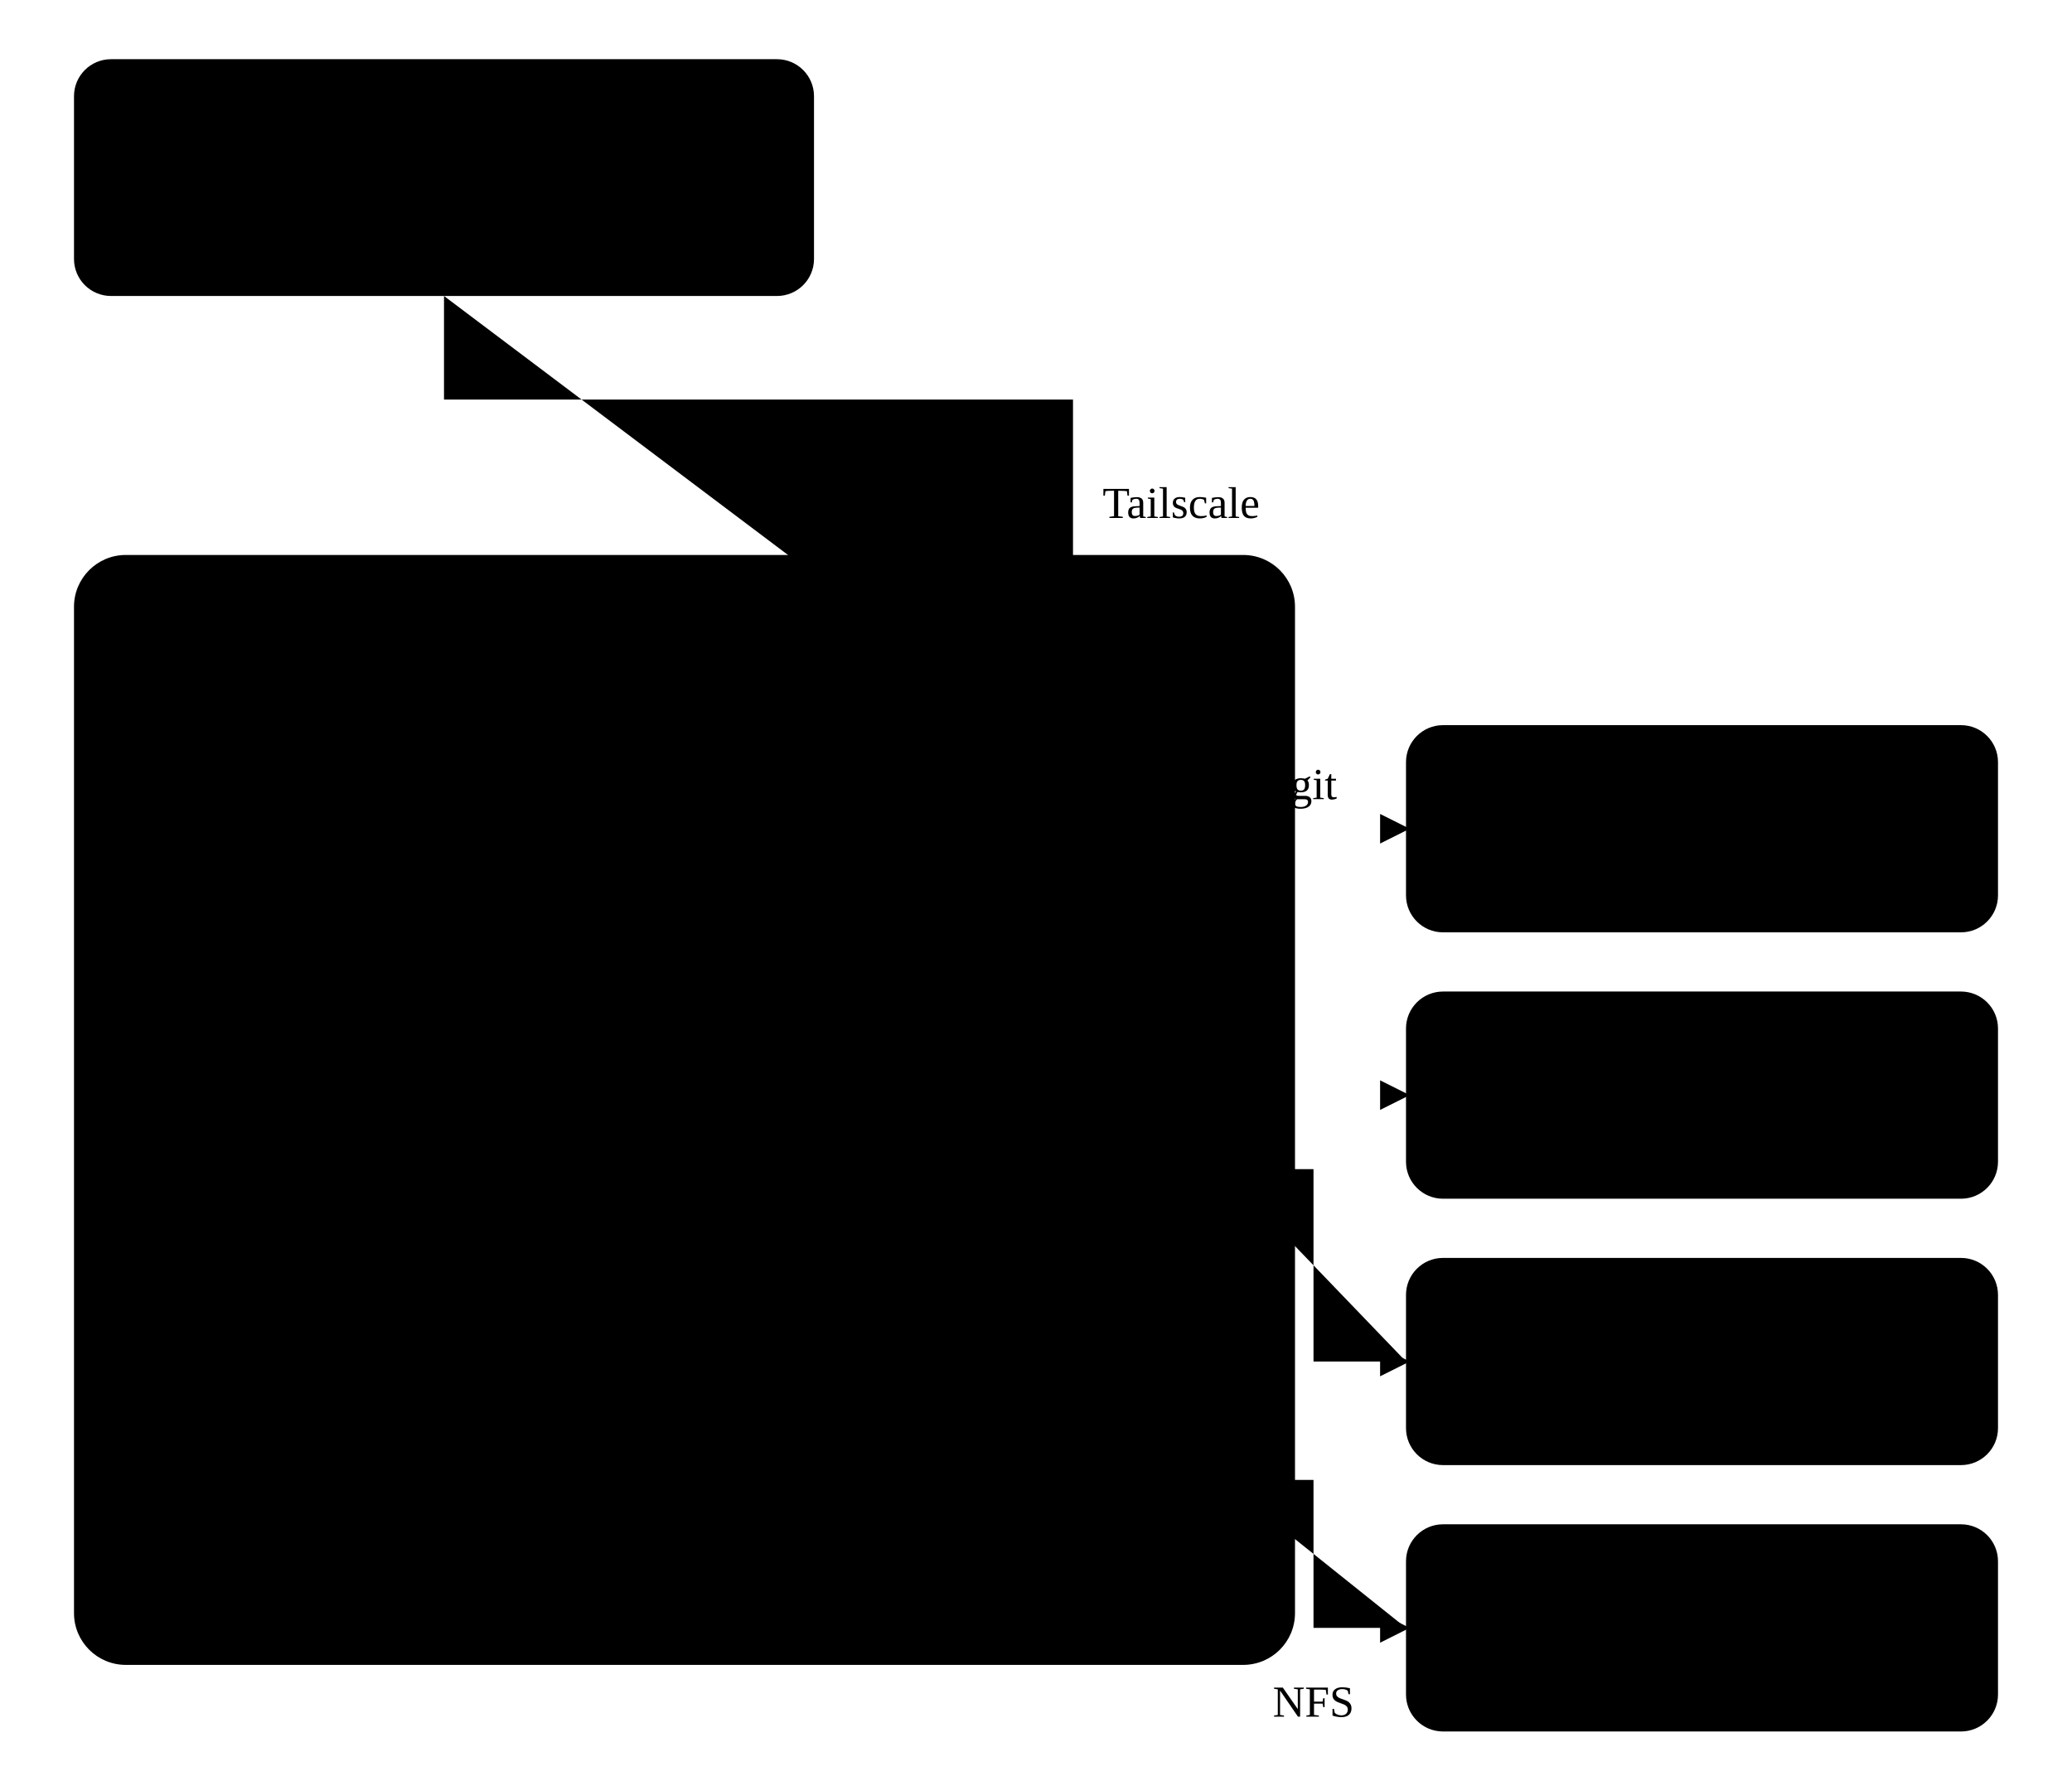
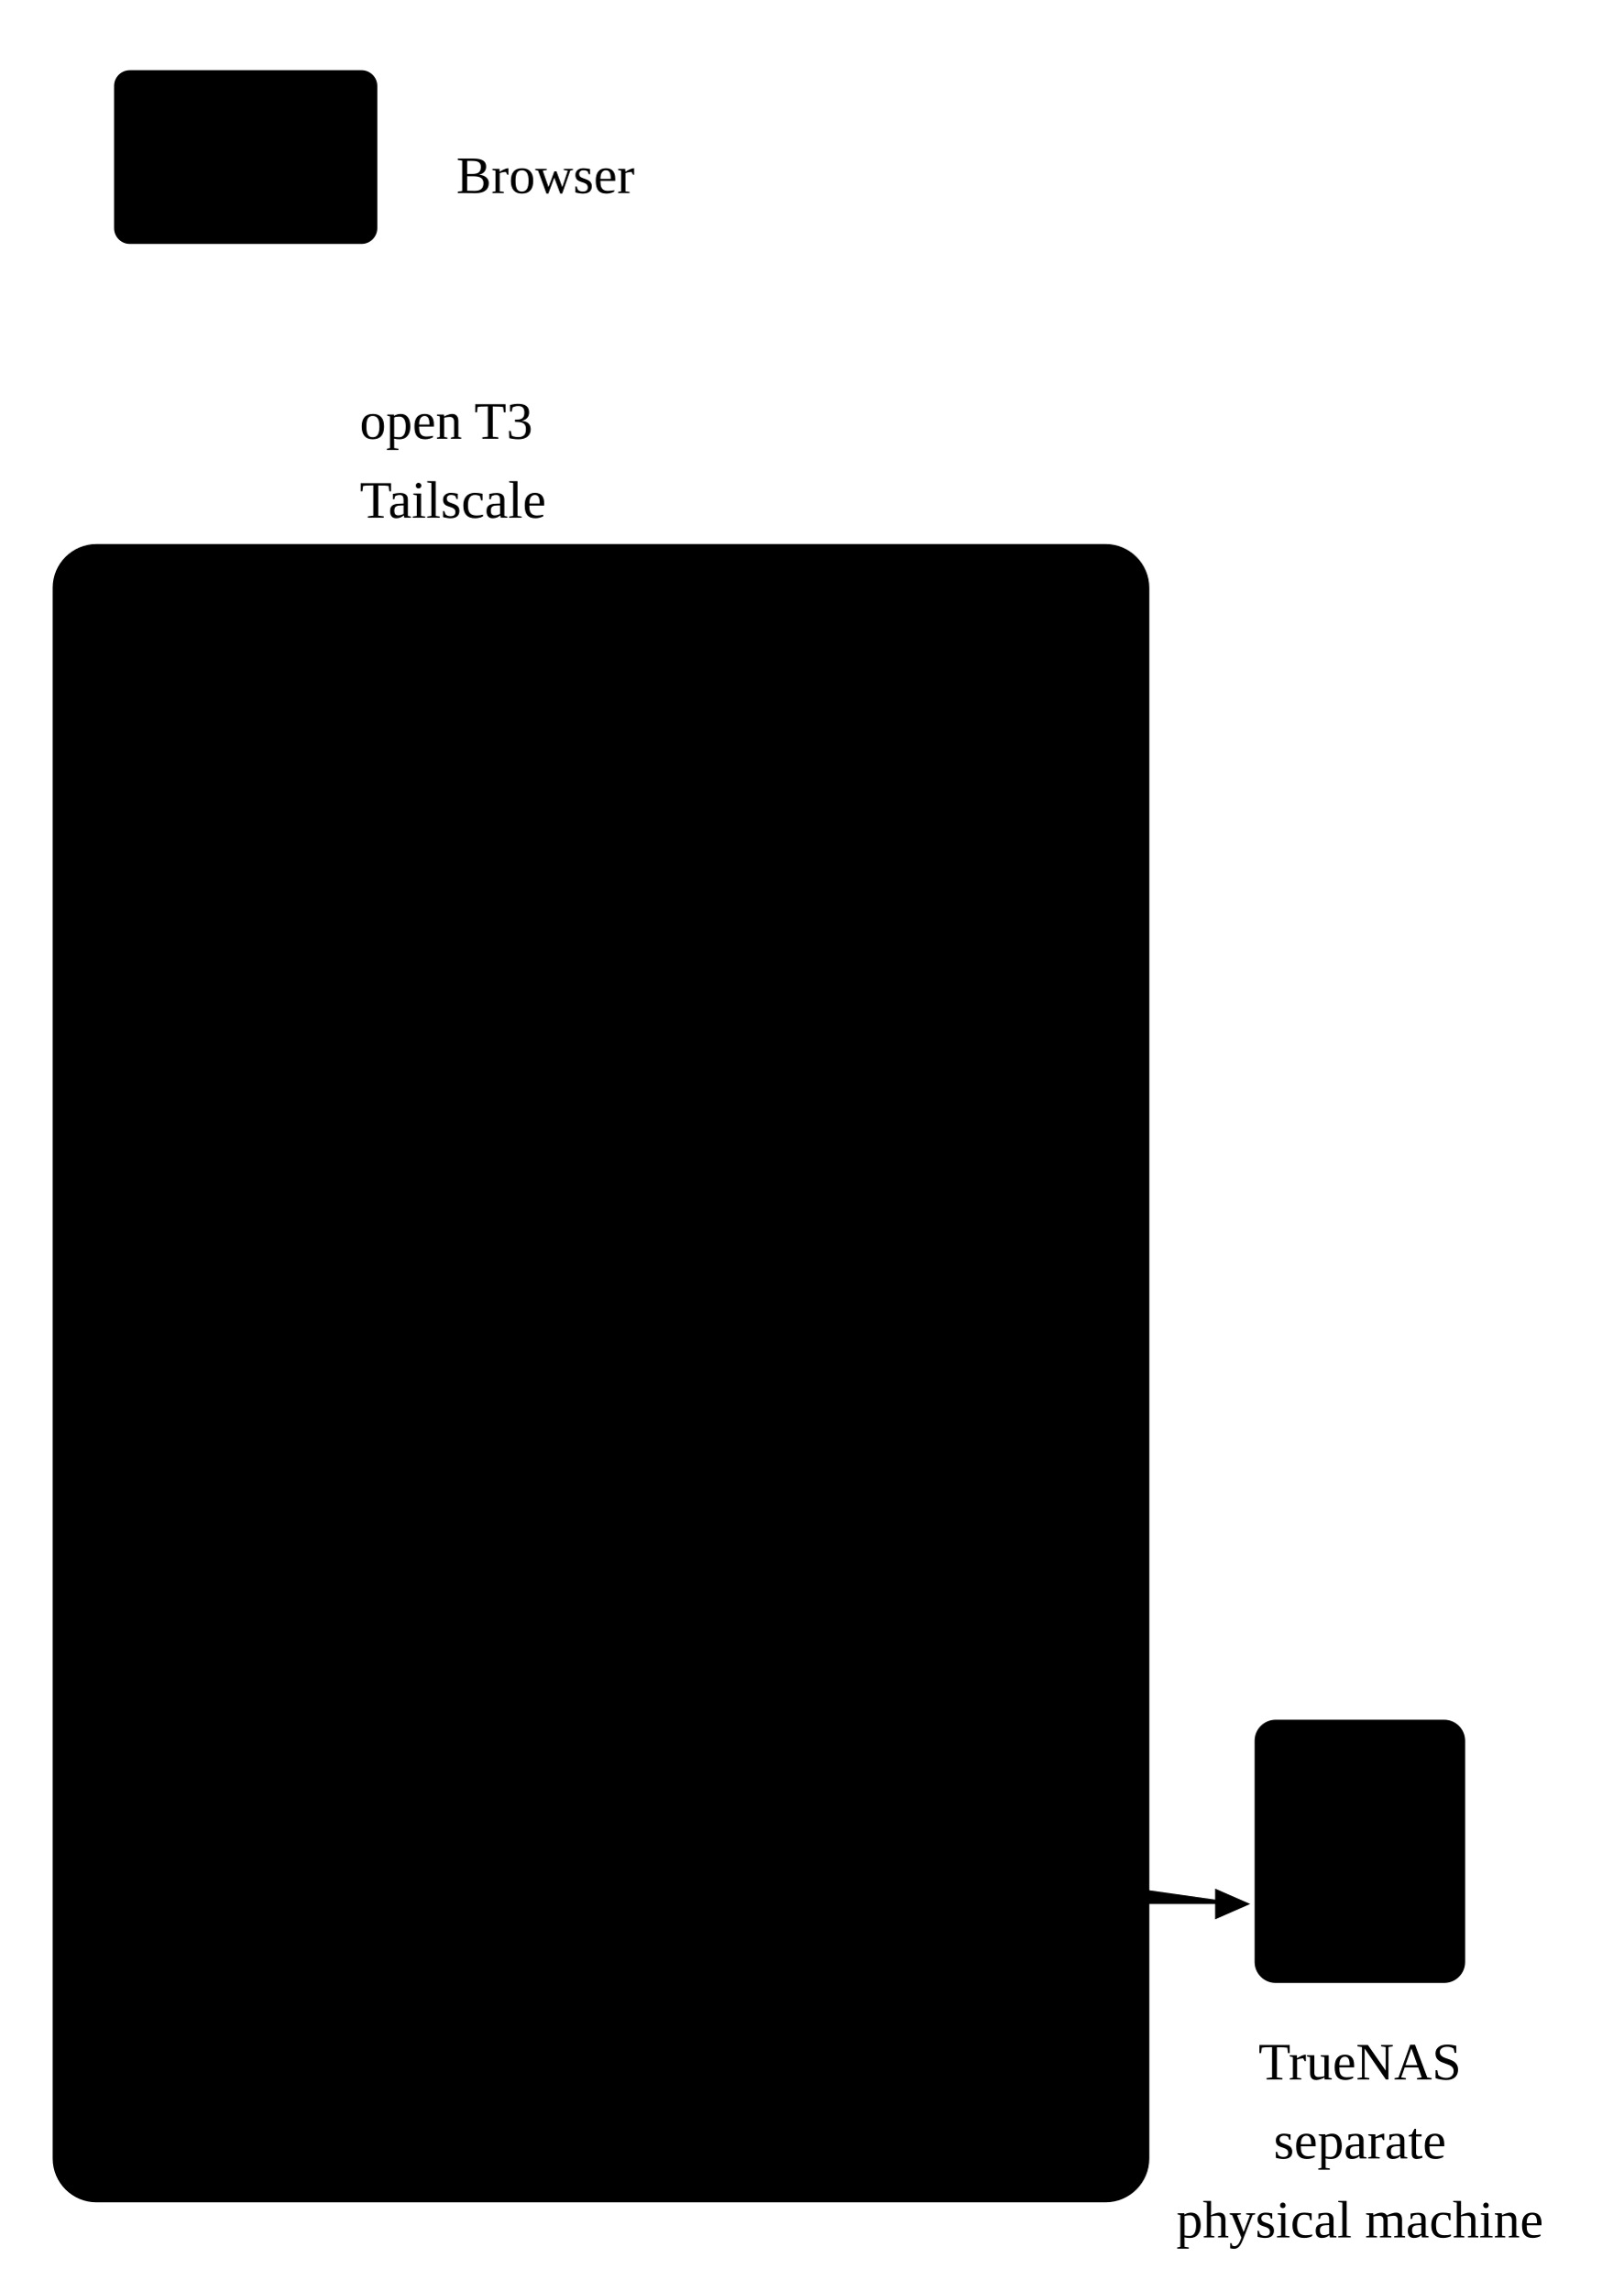
- <svg xmlns="http://www.w3.org/2000/svg" class="diagram diagram-lead-team diagram-infrastructure" viewBox="0 0 560 480" role="img" aria-labelledby="workbench-title workbench-desc">
+ <svg xmlns="http://www.w3.org/2000/svg" class="diagram diagram-infra" viewBox="0 0 370 522" role="img" aria-labelledby="workbench-title workbench-desc">
  <defs>
-     <marker id="workbench-arrow" markerWidth="8" markerHeight="8" refX="7" refY="4" orient="auto-start-reverse">
-       <path class="arrowhead" d="M0 0 L8 4 L0 8 Z" />
+     <marker id="arr" viewBox="0 0 8 8" refX="7" refY="4" markerWidth="8" markerHeight="8" orient="auto-start-reverse">
+       <path class="arrow" d="M0 0.5 L8 4 L0 7.5 Z" />
    </marker>
+     <marker id="arr-access" viewBox="0 0 8 8" refX="7" refY="4" markerWidth="8" markerHeight="8" orient="auto-start-reverse">
+       <path class="arrow arrow--access" d="M0 0.5 L8 4 L0 7.5 Z" />
+     </marker>
+     <marker id="arr-nfs" viewBox="0 0 8 8" refX="7" refY="4" markerWidth="8" markerHeight="8" orient="auto-start-reverse">
+       <path class="arrow arrow--nfs" d="M0 0.5 L8 4 L0 7.5 Z" />
+     </marker>
+     <g id="d-laptop" class="device">
+       <rect x="10" y="0" width="100" height="66" rx="6" />
+       <rect class="inner" x="18" y="8" width="84" height="50" rx="3" />
+       <path class="inner" d="M0 76 H120 M8 70 H112 M50 70 H70" />
+     </g>
+     <g id="d-vm" class="device">
+       <rect x="0" y="0" width="120" height="90" rx="10" />
+       <rect class="virtual" x="12" y="12" width="96" height="48" rx="4" />
+       <path class="inner" d="M18 74 H60 M98 74 h.01" />
+     </g>
+     <g id="d-nas" class="device">
+       <rect x="20" y="0" width="80" height="100" rx="8" />
+       <rect class="inner" x="30" y="12" width="60" height="18" rx="3" />
+       <rect class="inner" x="30" y="40" width="60" height="18" rx="3" />
+       <rect class="inner" x="30" y="68" width="60" height="18" rx="3" />
+       <path class="inner" d="M82 21 h.01 M82 49 h.01 M82 77 h.01" />
+     </g>
  </defs>
-   <rect class="frame" x="20" y="16" width="200" height="64" rx="10" />
-   <text class="heading" x="120" y="42" text-anchor="middle">Laptop or phone</text>
-   <text class="muted" x="120" y="66" text-anchor="middle">Browser</text>
-   <path class="flow" d="M120 80 V108 H290 V208" marker-end="url(#workbench-arrow)" />
-   <text class="label" x="298" y="140">Tailscale</text>
-   <rect class="group-frame" x="20" y="150" width="330" height="300" rx="14" />
-   <text class="heading" x="36" y="172">Proxmox host</text>
-   <text class="muted" x="36" y="196">Always on</text>
-   <rect class="structural-frame" x="40" y="208" width="290" height="118" rx="10" />
-   <text class="heading" x="185" y="237" text-anchor="middle">AI workbench VM</text>
-   <text class="muted" x="185" y="261" text-anchor="middle">T3 Code · coding runtimes</text>
-   <text class="muted" x="185" y="283" text-anchor="middle">Git worktrees</text>
-   <text class="muted" x="185" y="305" text-anchor="middle">llmtrim · rootless Docker</text>
-   <path class="flow" d="M185 326 V360" marker-end="url(#workbench-arrow)" />
-   <text class="label" x="195" y="348">lab-control</text>
-   <rect class="frame" x="40" y="360" width="290" height="64" rx="10" />
-   <text class="heading" x="185" y="385" text-anchor="middle">Lab guest</text>
-   <text class="muted" x="185" y="409" text-anchor="middle">Disposable · lab network</text>
-   <rect class="frame" x="380" y="196" width="160" height="56" rx="10" />
-   <text class="heading" x="460" y="217" text-anchor="middle">GitHub</text>
-   <text class="muted" x="460" y="242" text-anchor="middle">Repositories</text>
-   <rect class="frame" x="380" y="268" width="160" height="56" rx="10" />
-   <text class="heading" x="460" y="289" text-anchor="middle">Models</text>
-   <text class="muted" x="460" y="314" text-anchor="middle">Hosted providers</text>
-   <rect class="frame" x="380" y="340" width="160" height="56" rx="10" />
-   <text class="heading" x="460" y="361" text-anchor="middle">Cloud tools</text>
-   <text class="muted" x="460" y="386" text-anchor="middle">APIs / services</text>
-   <rect class="frame" x="380" y="412" width="160" height="56" rx="10" />
-   <text class="heading" x="460" y="433" text-anchor="middle">TrueNAS</text>
-   <text class="muted" x="460" y="458" text-anchor="middle">Physical machine</text>
-   <path class="flow" d="M330 224 H380" marker-end="url(#workbench-arrow)" />
-   <text class="label" x="355" y="216" text-anchor="middle">git</text>
-   <path class="flow" d="M330 296 H380" marker-end="url(#workbench-arrow)" />
-   <path class="flow" d="M330 316 H355 V368 H380" marker-end="url(#workbench-arrow)" />
-   <path class="flow" d="M330 400 H355 V440 H380" marker-end="url(#workbench-arrow)" />
-   <text class="label" x="355" y="464" text-anchor="middle">NFS</text>
+   <rect class="boundary" x="12" y="124" width="250" height="378" rx="10" />
+   <text class="muted" x="250" y="148" text-anchor="end">Proxmox host</text>
+   <path class="rail" d="M22 192 V462" />
+   <path class="stub" d="M22 201 H36 M22 371 H36" />
+   <text class="muted" x="30" y="490">Proxmox lab network</text>
+   <path class="link link--access" d="M72 70 V172" marker-end="url(#arr-access)" />
+   <text class="label" x="82" y="100">open T3</text>
+   <text class="muted" x="82" y="118">Tailscale</text>
+   <path class="link" d="M72 234 V342" marker-end="url(#arr)" />
+   <text class="label" x="82" y="282">run a task</text>
+   <text class="muted" x="82" y="300">SSH</text>
+   <path class="link link--nfs" d="M72 404 V434 H284" marker-end="url(#arr-nfs)" />
+   <text class="label" x="82" y="454">mount a workspace</text>
+   <text class="muted" x="82" y="470">NFS, optional</text>
+   <use href="#d-laptop" transform="translate(20 16) scale(0.6)" />
+   <text class="heading" x="104" y="44">Browser</text>
+   <use href="#d-vm" transform="translate(36 174) scale(0.6)" />
+   <text class="heading" x="120" y="194">Workbench VM</text>
+   <text class="muted" x="120" y="212">T3 and harnesses</text>
+   <text class="muted" x="120" y="230">lab-control gateway</text>
+   <use href="#d-vm" transform="translate(36 344) scale(0.6)" />
+   <text class="heading" x="120" y="364">Guest VM</text>
+   <text class="muted" x="120" y="382">disposable</text>
+   <text class="muted" x="120" y="400">one per task</text>
+   <use href="#d-nas" transform="translate(274 392) scale(0.6)" />
+   <text class="heading" x="310" y="474" text-anchor="middle">TrueNAS</text>
+   <text class="muted" x="310" y="492" text-anchor="middle">separate</text>
+   <text class="muted" x="310" y="510" text-anchor="middle">physical machine</text>
</svg>
